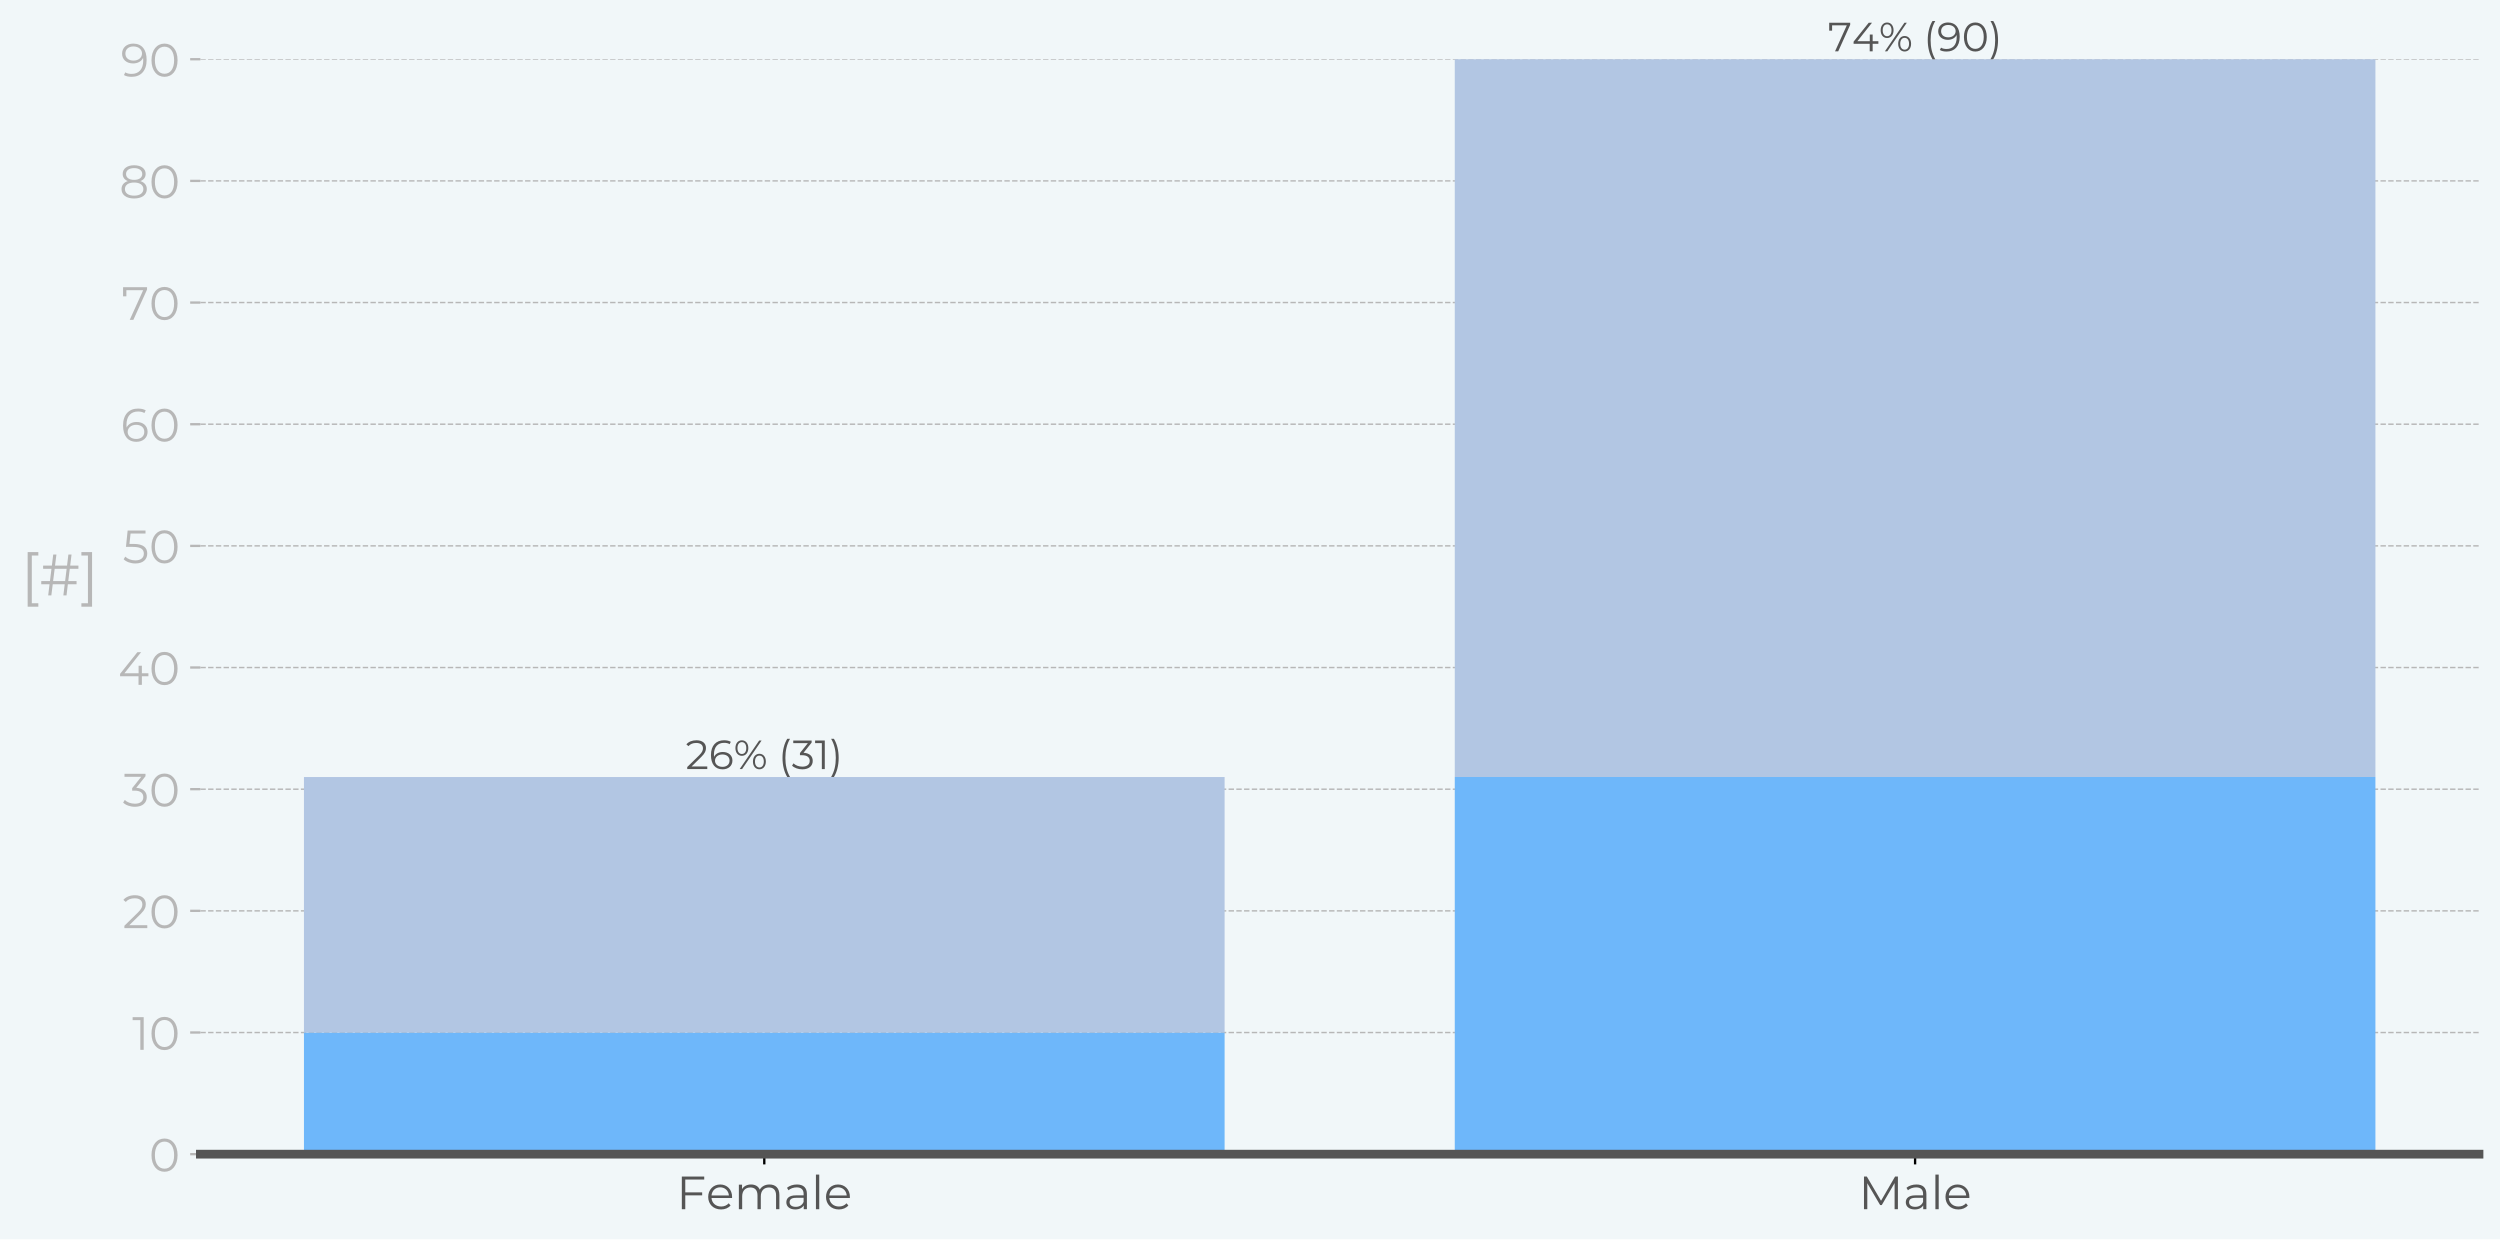
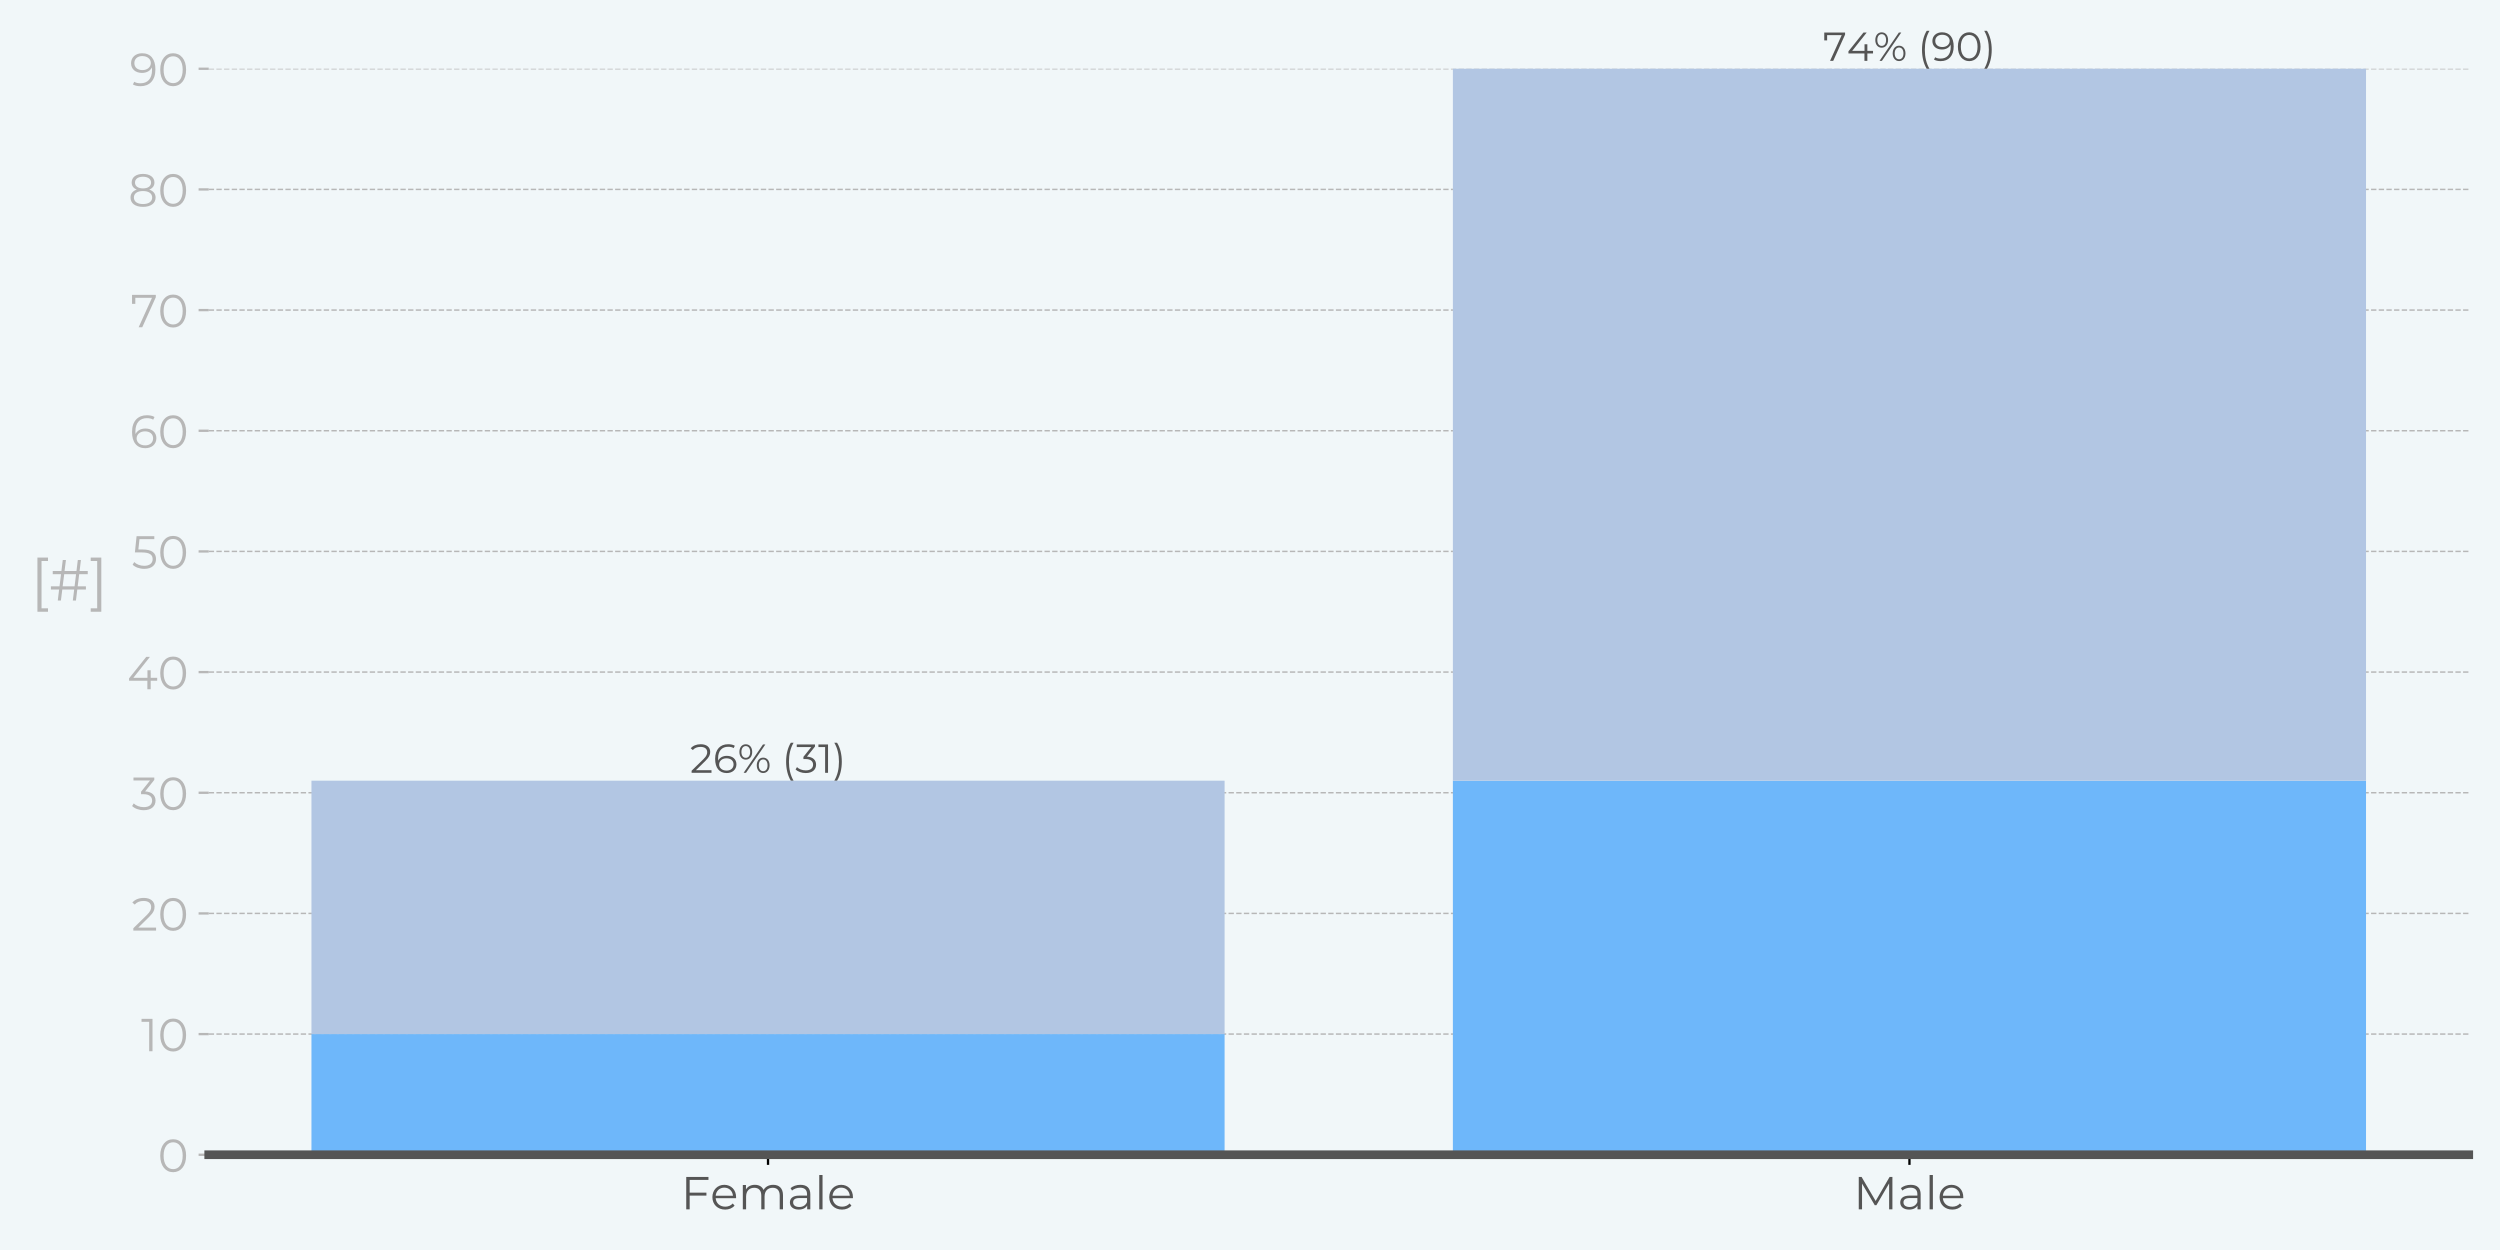
- <svg xmlns="http://www.w3.org/2000/svg" xmlns:xlink="http://www.w3.org/1999/xlink" width="856.951pt" height="424.803pt" viewBox="0 0 856.951 424.803" version="1.1">
+ <svg xmlns="http://www.w3.org/2000/svg" xmlns:xlink="http://www.w3.org/1999/xlink" width="864pt" height="432pt" viewBox="0 0 864 432" version="1.1">
  <defs>
    <style type="text/css">*{stroke-linejoin: round; stroke-linecap: butt}</style>
  </defs>
  <g id="figure_1">
    <g id="patch_1">
-       <path d="M -0 424.803  L 856.951 424.803  L 856.951 0  L -0 0  z " style="fill: #f1f7f9" />
+       <path d="M 0 432  L 864 432  L 864 0  L 0 0  z " style="fill: #f1f7f9" />
    </g>
    <g id="axes_1">
      <g id="patch_2">
-         <path d="M 68.686 395.625  L 849.751 395.625  L 849.751 20.305  L 68.686 20.305  z " style="fill: #f1f7f9" />
+         <path d="M 72.135 399.08  L 853.2 399.08  L 853.2 23.76  L 72.135 23.76  z " style="fill: #f1f7f9" />
      </g>
      <g id="matplotlib.axis_1">
        <g id="xtick_1">
          <g id="line2d_1">
            <defs>
-               <path id="m1765113257" d="M 0 0  L 0 3.5  " style="stroke: #000000; stroke-width: 0.8" />
+               <path id="m73e4743b8a" d="M 0 0  L 0 3.5  " style="stroke: #000000; stroke-width: 0.8" />
            </defs>
            <g>
-               <use xlink:href="#m1765113257" x="261.98" y="395.625" style="stroke: #000000; stroke-width: 0.8" />
+               <use xlink:href="#m73e4743b8a" x="265.429" y="399.08" style="stroke: #000000; stroke-width: 0.8" />
            </g>
          </g>
          <g id="text_1">
-             <g style="fill: #555555" transform="translate(231.8914 414.4978)scale(0.16 -0.16)">
+             <g style="fill: #555555" transform="translate(235.3401 417.9525)scale(0.16 -0.16)">
              <defs>
                <path id="Montserrat-Regular-46" d="M 3802 4070  L 3802 4480  L 730 4480  L 730 0  L 1203 0  L 1203 1901  L 3520 1901  L 3520 2310  L 1203 2310  L 1203 4070  L 3802 4070  z " transform="scale(0.015625)" />
                <path id="Montserrat-Regular-65" d="M 3571 1683  C 3571 2694 2886 3392 1939 3392  C 992 3392 294 2682 294 1683  C 294 685 1011 -32 2061 -32  C 2592 -32 3059 160 3360 518  L 3104 813  C 2848 518 2483 371 2074 371  C 1338 371 800 838 749 1542  L 3565 1542  C 3565 1594 3571 1645 3571 1683  z M 1939 3002  C 2598 3002 3078 2541 3136 1882  L 749 1882  C 806 2541 1286 3002 1939 3002  z " transform="scale(0.015625)" />
                <path id="Montserrat-Regular-6d" d="M 4832 3392  C 4224 3392 3744 3117 3501 2682  C 3296 3155 2861 3392 2304 3392  C 1741 3392 1306 3155 1069 2752  L 1069 3366  L 634 3366  L 634 0  L 1088 0  L 1088 1766  C 1088 2534 1530 2982 2214 2982  C 2829 2982 3187 2618 3187 1907  L 3187 0  L 3642 0  L 3642 1766  C 3642 2534 4077 2982 4768 2982  C 5376 2982 5734 2618 5734 1907  L 5734 0  L 6189 0  L 6189 1952  C 6189 2918 5651 3392 4832 3392  z " transform="scale(0.015625)" />
                <path id="Montserrat-Regular-61" d="M 1811 3392  C 1280 3392 781 3226 442 2938  L 646 2598  C 922 2842 1331 2995 1766 2995  C 2394 2995 2720 2682 2720 2106  L 2720 1901  L 1651 1901  C 685 1901 352 1466 352 947  C 352 365 819 -32 1581 -32  C 2138 -32 2534 179 2739 525  L 2739 0  L 3174 0  L 3174 2086  C 3174 2957 2682 3392 1811 3392  z M 1651 326  C 1114 326 800 570 800 960  C 800 1306 1011 1562 1664 1562  L 2720 1562  L 2720 1011  C 2541 570 2163 326 1651 326  z " transform="scale(0.015625)" />
                <path id="Montserrat-Regular-6c" d="M 634 0  L 1088 0  L 1088 4749  L 634 4749  L 634 0  z " transform="scale(0.015625)" />
              </defs>
              <use xlink:href="#Montserrat-Regular-46" />
              <use xlink:href="#Montserrat-Regular-65" x="63.3" />
              <use xlink:href="#Montserrat-Regular-6d" x="123.7" />
              <use xlink:href="#Montserrat-Regular-61" x="229.8" />
              <use xlink:href="#Montserrat-Regular-6c" x="288.8" />
              <use xlink:href="#Montserrat-Regular-65" x="315.7" />
            </g>
          </g>
        </g>
        <g id="xtick_2">
          <g id="line2d_2">
            <g>
-               <use xlink:href="#m1765113257" x="656.457" y="395.625" style="stroke: #000000; stroke-width: 0.8" />
+               <use xlink:href="#m73e4743b8a" x="659.906" y="399.08" style="stroke: #000000; stroke-width: 0.8" />
            </g>
          </g>
          <g id="text_2">
-             <g style="fill: #555555" transform="translate(637.1124 414.4978)scale(0.16 -0.16)">
+             <g style="fill: #555555" transform="translate(640.5611 417.9525)scale(0.16 -0.16)">
              <defs>
                <path id="Montserrat-Regular-4d" d="M 4992 4480  L 3066 1158  L 1120 4480  L 730 4480  L 730 0  L 1184 0  L 1184 3565  L 2944 570  L 3168 570  L 4928 3584  L 4928 0  L 5382 0  L 5382 4480  L 4992 4480  z " transform="scale(0.015625)" />
              </defs>
              <use xlink:href="#Montserrat-Regular-4d" />
              <use xlink:href="#Montserrat-Regular-61" x="95.5" />
              <use xlink:href="#Montserrat-Regular-6c" x="154.5" />
              <use xlink:href="#Montserrat-Regular-65" x="181.4" />
            </g>
          </g>
        </g>
      </g>
      <g id="matplotlib.axis_2">
        <g id="ytick_1">
          <g id="line2d_3">
-             <path d="M 68.686 395.625  L 849.751 395.625  " clip-path="url(#p9862df2fd5)" style="fill: none; stroke-dasharray: 1.85,0.8; stroke-dashoffset: 0; stroke: #b7b7b7; stroke-width: 0.5" />
+             <path d="M 72.135 399.08  L 853.2 399.08  " clip-path="url(#p9ca021af6c)" style="fill: none; stroke-dasharray: 1.85,0.8; stroke-dashoffset: 0; stroke: #b7b7b7; stroke-width: 0.5" />
          </g>
          <g id="line2d_4">
            <defs>
-               <path id="mbf6ed7a813" d="M 0 0  L -3.5 0  " style="stroke: #b7b7b7; stroke-width: 0.8" />
+               <path id="maa786175f7" d="M 0 0  L -3.5 0  " style="stroke: #b7b7b7; stroke-width: 0.8" />
            </defs>
            <g>
-               <use xlink:href="#mbf6ed7a813" x="68.686" y="395.625" style="fill: #b7b7b7; stroke: #b7b7b7; stroke-width: 0.8" />
+               <use xlink:href="#maa786175f7" x="72.135" y="399.08" style="fill: #b7b7b7; stroke: #b7b7b7; stroke-width: 0.8" />
            </g>
          </g>
          <g id="text_3">
-             <g style="fill: #b7b7b7" transform="translate(51.09375 401.5616)scale(0.16 -0.16)">
+             <g style="fill: #b7b7b7" transform="translate(54.5425 405.0163)scale(0.16 -0.16)">
              <defs>
                <path id="Montserrat-Regular-30" d="M 2118 -38  C 3155 -38 3910 813 3910 2240  C 3910 3667 3155 4518 2118 4518  C 1082 4518 333 3667 333 2240  C 333 813 1082 -38 2118 -38  z M 2118 384  C 1338 384 800 1043 800 2240  C 800 3437 1338 4096 2118 4096  C 2899 4096 3437 3437 3437 2240  C 3437 1043 2899 384 2118 384  z " transform="scale(0.015625)" />
              </defs>
              <use xlink:href="#Montserrat-Regular-30" />
            </g>
          </g>
        </g>
        <g id="ytick_2">
          <g id="line2d_5">
-             <path d="M 68.686 353.923  L 849.751 353.923  " clip-path="url(#p9862df2fd5)" style="fill: none; stroke-dasharray: 1.85,0.8; stroke-dashoffset: 0; stroke: #b7b7b7; stroke-width: 0.5" />
+             <path d="M 72.135 357.378  L 853.2 357.378  " clip-path="url(#p9ca021af6c)" style="fill: none; stroke-dasharray: 1.85,0.8; stroke-dashoffset: 0; stroke: #b7b7b7; stroke-width: 0.5" />
          </g>
          <g id="line2d_6">
            <g>
-               <use xlink:href="#mbf6ed7a813" x="68.686" y="353.923" style="fill: #b7b7b7; stroke: #b7b7b7; stroke-width: 0.8" />
+               <use xlink:href="#maa786175f7" x="72.135" y="357.378" style="fill: #b7b7b7; stroke: #b7b7b7; stroke-width: 0.8" />
            </g>
          </g>
          <g id="text_4">
-             <g style="fill: #b7b7b7" transform="translate(45.31875 359.8593)scale(0.16 -0.16)">
+             <g style="fill: #b7b7b7" transform="translate(48.7675 363.314)scale(0.16 -0.16)">
              <defs>
                <path id="Montserrat-Regular-31" d="M 58 4480  L 58 4070  L 1114 4070  L 1114 0  L 1574 0  L 1574 4480  L 58 4480  z " transform="scale(0.015625)" />
              </defs>
              <use xlink:href="#Montserrat-Regular-31" />
              <use xlink:href="#Montserrat-Regular-30" x="36.1" />
            </g>
          </g>
        </g>
        <g id="ytick_3">
          <g id="line2d_7">
-             <path d="M 68.686 312.221  L 849.751 312.221  " clip-path="url(#p9862df2fd5)" style="fill: none; stroke-dasharray: 1.85,0.8; stroke-dashoffset: 0; stroke: #b7b7b7; stroke-width: 0.5" />
+             <path d="M 72.135 315.676  L 853.2 315.676  " clip-path="url(#p9ca021af6c)" style="fill: none; stroke-dasharray: 1.85,0.8; stroke-dashoffset: 0; stroke: #b7b7b7; stroke-width: 0.5" />
          </g>
          <g id="line2d_8">
            <g>
-               <use xlink:href="#mbf6ed7a813" x="68.686" y="312.221" style="fill: #b7b7b7; stroke: #b7b7b7; stroke-width: 0.8" />
+               <use xlink:href="#maa786175f7" x="72.135" y="315.676" style="fill: #b7b7b7; stroke: #b7b7b7; stroke-width: 0.8" />
            </g>
          </g>
          <g id="text_5">
-             <g style="fill: #b7b7b7" transform="translate(42.00625 318.1571)scale(0.16 -0.16)">
+             <g style="fill: #b7b7b7" transform="translate(45.455 321.6118)scale(0.16 -0.16)">
              <defs>
                <path id="Montserrat-Regular-32" d="M 928 410  L 2451 1907  C 3053 2496 3187 2880 3187 3309  C 3187 4058 2611 4518 1702 4518  C 1018 4518 461 4288 115 3878  L 442 3597  C 736 3936 1139 4096 1664 4096  C 2349 4096 2714 3776 2714 3258  C 2714 2950 2618 2650 2112 2150  L 250 326  L 250 0  L 3392 0  L 3392 410  L 928 410  z " transform="scale(0.015625)" />
              </defs>
              <use xlink:href="#Montserrat-Regular-32" />
              <use xlink:href="#Montserrat-Regular-30" x="56.8" />
            </g>
          </g>
        </g>
        <g id="ytick_4">
          <g id="line2d_9">
-             <path d="M 68.686 270.519  L 849.751 270.519  " clip-path="url(#p9862df2fd5)" style="fill: none; stroke-dasharray: 1.85,0.8; stroke-dashoffset: 0; stroke: #b7b7b7; stroke-width: 0.5" />
+             <path d="M 72.135 273.973  L 853.2 273.973  " clip-path="url(#p9ca021af6c)" style="fill: none; stroke-dasharray: 1.85,0.8; stroke-dashoffset: 0; stroke: #b7b7b7; stroke-width: 0.5" />
          </g>
          <g id="line2d_10">
            <g>
-               <use xlink:href="#mbf6ed7a813" x="68.686" y="270.519" style="fill: #b7b7b7; stroke: #b7b7b7; stroke-width: 0.8" />
+               <use xlink:href="#maa786175f7" x="72.135" y="273.973" style="fill: #b7b7b7; stroke: #b7b7b7; stroke-width: 0.8" />
            </g>
          </g>
          <g id="text_6">
-             <g style="fill: #b7b7b7" transform="translate(42.06875 276.4549)scale(0.16 -0.16)">
+             <g style="fill: #b7b7b7" transform="translate(45.5175 279.9096)scale(0.16 -0.16)">
              <defs>
                <path id="Montserrat-Regular-33" d="M 1856 2560  L 3123 4154  L 3123 4480  L 243 4480  L 243 4070  L 2534 4070  L 1293 2515  L 1293 2176  L 1613 2176  C 2445 2176 2822 1824 2822 1286  C 2822 730 2413 384 1670 384  C 1088 384 570 602 282 902  L 58 538  C 403 186 1024 -38 1670 -38  C 2752 -38 3296 538 3296 1286  C 3296 2003 2816 2509 1856 2560  z " transform="scale(0.015625)" />
              </defs>
              <use xlink:href="#Montserrat-Regular-33" />
              <use xlink:href="#Montserrat-Regular-30" x="56.4" />
            </g>
          </g>
        </g>
        <g id="ytick_5">
          <g id="line2d_11">
-             <path d="M 68.686 228.816  L 849.751 228.816  " clip-path="url(#p9862df2fd5)" style="fill: none; stroke-dasharray: 1.85,0.8; stroke-dashoffset: 0; stroke: #b7b7b7; stroke-width: 0.5" />
+             <path d="M 72.135 232.271  L 853.2 232.271  " clip-path="url(#p9ca021af6c)" style="fill: none; stroke-dasharray: 1.85,0.8; stroke-dashoffset: 0; stroke: #b7b7b7; stroke-width: 0.5" />
          </g>
          <g id="line2d_12">
            <g>
-               <use xlink:href="#mbf6ed7a813" x="68.686" y="228.816" style="fill: #b7b7b7; stroke: #b7b7b7; stroke-width: 0.8" />
+               <use xlink:href="#maa786175f7" x="72.135" y="232.271" style="fill: #b7b7b7; stroke: #b7b7b7; stroke-width: 0.8" />
            </g>
          </g>
          <g id="text_7">
-             <g style="fill: #b7b7b7" transform="translate(40.51875 234.7527)scale(0.16 -0.16)">
+             <g style="fill: #b7b7b7" transform="translate(43.9675 238.2074)scale(0.16 -0.16)">
              <defs>
                <path id="Montserrat-Regular-34" d="M 4141 1587  L 3245 1587  L 3245 2624  L 2797 2624  L 2797 1587  L 851 1587  L 3142 4480  L 2630 4480  L 256 1510  L 256 1178  L 2784 1178  L 2784 0  L 3245 0  L 3245 1178  L 4141 1178  L 4141 1587  z " transform="scale(0.015625)" />
              </defs>
              <use xlink:href="#Montserrat-Regular-34" />
              <use xlink:href="#Montserrat-Regular-30" x="66.1" />
            </g>
          </g>
        </g>
        <g id="ytick_6">
          <g id="line2d_13">
-             <path d="M 68.686 187.114  L 849.751 187.114  " clip-path="url(#p9862df2fd5)" style="fill: none; stroke-dasharray: 1.85,0.8; stroke-dashoffset: 0; stroke: #b7b7b7; stroke-width: 0.5" />
+             <path d="M 72.135 190.569  L 853.2 190.569  " clip-path="url(#p9ca021af6c)" style="fill: none; stroke-dasharray: 1.85,0.8; stroke-dashoffset: 0; stroke: #b7b7b7; stroke-width: 0.5" />
          </g>
          <g id="line2d_14">
            <g>
-               <use xlink:href="#mbf6ed7a813" x="68.686" y="187.114" style="fill: #b7b7b7; stroke: #b7b7b7; stroke-width: 0.8" />
+               <use xlink:href="#maa786175f7" x="72.135" y="190.569" style="fill: #b7b7b7; stroke: #b7b7b7; stroke-width: 0.8" />
            </g>
          </g>
          <g id="text_8">
-             <g style="fill: #b7b7b7" transform="translate(42.03875 193.0505)scale(0.16 -0.16)">
+             <g style="fill: #b7b7b7" transform="translate(45.4875 196.5051)scale(0.16 -0.16)">
              <defs>
                <path id="Montserrat-Regular-35" d="M 1510 2643  L 934 2643  L 1088 4070  L 3136 4070  L 3136 4480  L 685 4480  L 454 2234  L 1408 2234  C 2547 2234 2906 1875 2906 1299  C 2906 755 2502 384 1741 384  C 1165 384 653 602 365 902  L 141 538  C 486 186 1101 -38 1747 -38  C 2842 -38 3373 557 3373 1318  C 3373 2112 2861 2643 1510 2643  z " transform="scale(0.015625)" />
              </defs>
              <use xlink:href="#Montserrat-Regular-35" />
              <use xlink:href="#Montserrat-Regular-30" x="56.6" />
            </g>
          </g>
        </g>
        <g id="ytick_7">
          <g id="line2d_15">
-             <path d="M 68.686 145.412  L 849.751 145.412  " clip-path="url(#p9862df2fd5)" style="fill: none; stroke-dasharray: 1.85,0.8; stroke-dashoffset: 0; stroke: #b7b7b7; stroke-width: 0.5" />
+             <path d="M 72.135 148.867  L 853.2 148.867  " clip-path="url(#p9ca021af6c)" style="fill: none; stroke-dasharray: 1.85,0.8; stroke-dashoffset: 0; stroke: #b7b7b7; stroke-width: 0.5" />
          </g>
          <g id="line2d_16">
            <g>
-               <use xlink:href="#mbf6ed7a813" x="68.686" y="145.412" style="fill: #b7b7b7; stroke: #b7b7b7; stroke-width: 0.8" />
+               <use xlink:href="#maa786175f7" x="72.135" y="148.867" style="fill: #b7b7b7; stroke: #b7b7b7; stroke-width: 0.8" />
            </g>
          </g>
          <g id="text_9">
-             <g style="fill: #b7b7b7" transform="translate(41.34875 151.3482)scale(0.16 -0.16)">
+             <g style="fill: #b7b7b7" transform="translate(44.7975 154.8029)scale(0.16 -0.16)">
              <defs>
                <path id="Montserrat-Regular-36" d="M 2189 2682  C 1568 2682 1043 2406 819 1914  C 806 2048 800 2176 800 2278  C 800 3494 1421 4115 2387 4115  C 2720 4115 3027 4058 3258 3904  L 3443 4275  C 3162 4448 2784 4518 2381 4518  C 1165 4518 333 3725 333 2202  C 333 787 979 -38 2170 -38  C 3040 -38 3699 499 3699 1338  C 3699 2157 3078 2682 2189 2682  z M 2150 352  C 1376 352 966 819 966 1312  C 966 1869 1434 2291 2118 2291  C 2810 2291 3245 1914 3245 1325  C 3245 730 2797 352 2150 352  z " transform="scale(0.015625)" />
              </defs>
              <use xlink:href="#Montserrat-Regular-36" />
              <use xlink:href="#Montserrat-Regular-30" x="60.9" />
            </g>
          </g>
        </g>
        <g id="ytick_8">
          <g id="line2d_17">
-             <path d="M 68.686 103.71  L 849.751 103.71  " clip-path="url(#p9862df2fd5)" style="fill: none; stroke-dasharray: 1.85,0.8; stroke-dashoffset: 0; stroke: #b7b7b7; stroke-width: 0.5" />
+             <path d="M 72.135 107.164  L 853.2 107.164  " clip-path="url(#p9ca021af6c)" style="fill: none; stroke-dasharray: 1.85,0.8; stroke-dashoffset: 0; stroke: #b7b7b7; stroke-width: 0.5" />
          </g>
          <g id="line2d_18">
            <g>
-               <use xlink:href="#mbf6ed7a813" x="68.686" y="103.71" style="fill: #b7b7b7; stroke: #b7b7b7; stroke-width: 0.8" />
+               <use xlink:href="#maa786175f7" x="72.135" y="107.164" style="fill: #b7b7b7; stroke: #b7b7b7; stroke-width: 0.8" />
            </g>
          </g>
          <g id="text_10">
-             <g style="fill: #b7b7b7" transform="translate(41.66875 109.646)scale(0.16 -0.16)">
+             <g style="fill: #b7b7b7" transform="translate(45.1175 113.1007)scale(0.16 -0.16)">
              <defs>
                <path id="Montserrat-Regular-37" d="M 205 4480  L 205 3232  L 659 3232  L 659 4070  L 2963 4070  L 1120 0  L 1619 0  L 3494 4154  L 3494 4480  L 205 4480  z " transform="scale(0.015625)" />
              </defs>
              <use xlink:href="#Montserrat-Regular-37" />
              <use xlink:href="#Montserrat-Regular-30" x="58.9" />
            </g>
          </g>
        </g>
        <g id="ytick_9">
          <g id="line2d_19">
-             <path d="M 68.686 62.008  L 849.751 62.008  " clip-path="url(#p9862df2fd5)" style="fill: none; stroke-dasharray: 1.85,0.8; stroke-dashoffset: 0; stroke: #b7b7b7; stroke-width: 0.5" />
+             <path d="M 72.135 65.462  L 853.2 65.462  " clip-path="url(#p9ca021af6c)" style="fill: none; stroke-dasharray: 1.85,0.8; stroke-dashoffset: 0; stroke: #b7b7b7; stroke-width: 0.5" />
          </g>
          <g id="line2d_20">
            <g>
-               <use xlink:href="#mbf6ed7a813" x="68.686" y="62.008" style="fill: #b7b7b7; stroke: #b7b7b7; stroke-width: 0.8" />
+               <use xlink:href="#maa786175f7" x="72.135" y="65.462" style="fill: #b7b7b7; stroke: #b7b7b7; stroke-width: 0.8" />
            </g>
          </g>
          <g id="text_11">
-             <g style="fill: #b7b7b7" transform="translate(40.88625 67.94379)scale(0.16 -0.16)">
+             <g style="fill: #b7b7b7" transform="translate(44.335 71.39847)scale(0.16 -0.16)">
              <defs>
                <path id="Montserrat-Regular-38" d="M 2899 2349  C 3360 2528 3616 2867 3616 3334  C 3616 4064 2982 4518 2035 4518  C 1088 4518 467 4064 467 3334  C 467 2867 717 2528 1171 2349  C 614 2163 307 1786 307 1248  C 307 454 960 -38 2035 -38  C 3104 -38 3776 454 3776 1248  C 3776 1779 3462 2163 2899 2349  z M 928 3322  C 928 3821 1357 4128 2035 4128  C 2707 4128 3149 3821 3149 3315  C 3149 2829 2733 2515 2035 2515  C 1338 2515 928 2829 928 3322  z M 2035 352  C 1242 352 774 698 774 1254  C 774 1805 1242 2150 2035 2150  C 2829 2150 3302 1805 3302 1254  C 3302 698 2829 352 2035 352  z " transform="scale(0.015625)" />
              </defs>
              <use xlink:href="#Montserrat-Regular-38" />
              <use xlink:href="#Montserrat-Regular-30" x="63.8" />
            </g>
          </g>
        </g>
        <g id="ytick_10">
          <g id="line2d_21">
-             <path d="M 68.686 20.305  L 849.751 20.305  " clip-path="url(#p9862df2fd5)" style="fill: none; stroke-dasharray: 1.85,0.8; stroke-dashoffset: 0; stroke: #b7b7b7; stroke-width: 0.5" />
+             <path d="M 72.135 23.76  L 853.2 23.76  " clip-path="url(#p9ca021af6c)" style="fill: none; stroke-dasharray: 1.85,0.8; stroke-dashoffset: 0; stroke: #b7b7b7; stroke-width: 0.5" />
          </g>
          <g id="line2d_22">
            <g>
-               <use xlink:href="#mbf6ed7a813" x="68.686" y="20.305" style="fill: #b7b7b7; stroke: #b7b7b7; stroke-width: 0.8" />
+               <use xlink:href="#maa786175f7" x="72.135" y="23.76" style="fill: #b7b7b7; stroke: #b7b7b7; stroke-width: 0.8" />
            </g>
          </g>
          <g id="text_12">
-             <g style="fill: #b7b7b7" transform="translate(41.34875 26.24156)scale(0.16 -0.16)">
+             <g style="fill: #b7b7b7" transform="translate(44.7975 29.69625)scale(0.16 -0.16)">
              <defs>
                <path id="Montserrat-Regular-39" d="M 1728 4518  C 858 4518 198 3981 198 3142  C 198 2323 819 1798 1709 1798  C 2330 1798 2854 2074 3078 2566  C 3091 2432 3098 2304 3098 2202  C 3098 986 2477 365 1510 365  C 1178 365 870 422 640 576  L 454 205  C 736 32 1114 -38 1517 -38  C 2733 -38 3565 755 3565 2278  C 3565 3693 2918 4518 1728 4518  z M 1779 2189  C 1088 2189 653 2566 653 3155  C 653 3750 1101 4128 1747 4128  C 2522 4128 2931 3661 2931 3168  C 2931 2611 2464 2189 1779 2189  z " transform="scale(0.015625)" />
              </defs>
              <use xlink:href="#Montserrat-Regular-39" />
              <use xlink:href="#Montserrat-Regular-30" x="60.9" />
            </g>
          </g>
        </g>
        <g id="text_13">
-           <g style="fill: #b7b7b7" transform="translate(7.2 204.0841)scale(0.2 -0.2)">
+           <g style="fill: #b7b7b7" transform="translate(10.64875 207.5387)scale(0.2 -0.2)">
            <defs>
              <path id="Montserrat-Regular-5b" d="M 730 -1242  L 1901 -1242  L 1901 -864  L 1184 -864  L 1184 4371  L 1901 4371  L 1901 4749  L 730 4749  L 730 -1242  z " transform="scale(0.015625)" />
              <path id="Montserrat-Regular-23" d="M 4262 2912  L 4262 3264  L 3360 3264  L 3507 4480  L 3162 4480  L 3014 3264  L 1696 3264  L 1850 4480  L 1498 4480  L 1350 3264  L 390 3264  L 390 2912  L 1306 2912  L 1139 1568  L 186 1568  L 186 1216  L 1094 1216  L 947 0  L 1293 0  L 1446 1216  L 2758 1216  L 2611 0  L 2957 0  L 3104 1216  L 4058 1216  L 4058 1568  L 3149 1568  L 3315 2912  L 4262 2912  z M 2803 1568  L 1485 1568  L 1658 2912  L 2970 2912  L 2803 1568  z " transform="scale(0.015625)" />
              <path id="Montserrat-Regular-5d" d="M 1306 -1242  L 1306 4749  L 134 4749  L 134 4371  L 851 4371  L 851 -864  L 134 -864  L 134 -1242  L 1306 -1242  z " transform="scale(0.015625)" />
            </defs>
            <use xlink:href="#Montserrat-Regular-5b" />
            <use xlink:href="#Montserrat-Regular-23" x="31.8" />
            <use xlink:href="#Montserrat-Regular-5d" x="101.4" />
          </g>
        </g>
      </g>
      <g id="patch_3">
-         <path d="M 104.189 395.625  L 419.771 395.625  L 419.771 353.923  L 104.189 353.923  z " clip-path="url(#p9862df2fd5)" style="fill: #6eb7fa" />
+         <path d="M 107.638 399.08  L 423.22 399.08  L 423.22 357.378  L 107.638 357.378  z " clip-path="url(#p9ca021af6c)" style="fill: #6eb7fa" />
      </g>
      <g id="patch_4">
-         <path d="M 498.666 395.625  L 814.248 395.625  L 814.248 266.348  L 498.666 266.348  z " clip-path="url(#p9862df2fd5)" style="fill: #6eb7fa" />
+         <path d="M 502.115 399.08  L 817.697 399.08  L 817.697 269.803  L 502.115 269.803  z " clip-path="url(#p9ca021af6c)" style="fill: #6eb7fa" />
      </g>
      <g id="patch_5">
-         <path d="M 104.189 353.923  L 419.771 353.923  L 419.771 266.348  L 104.189 266.348  z " clip-path="url(#p9862df2fd5)" style="fill: #b2c6e3" />
+         <path d="M 107.638 357.378  L 423.22 357.378  L 423.22 269.803  L 107.638 269.803  z " clip-path="url(#p9ca021af6c)" style="fill: #b2c6e3" />
      </g>
      <g id="patch_6">
-         <path d="M 498.666 266.348  L 814.248 266.348  L 814.248 20.305  L 498.666 20.305  z " clip-path="url(#p9862df2fd5)" style="fill: #b2c6e3" />
+         <path d="M 502.115 269.803  L 817.697 269.803  L 817.697 23.76  L 502.115 23.76  z " clip-path="url(#p9ca021af6c)" style="fill: #b2c6e3" />
      </g>
      <g id="text_14">
-         <g style="fill: #555555" transform="translate(235.0214 263.6315)scale(0.14 -0.14)">
+         <g style="fill: #555555" transform="translate(238.4701 267.0862)scale(0.14 -0.14)">
          <defs>
            <path id="Montserrat-Regular-25" d="M 1280 2080  C 1875 2080 2291 2560 2291 3296  C 2291 4032 1875 4512 1280 4512  C 678 4512 269 4026 269 3296  C 269 2566 678 2080 1280 2080  z M 934 0  L 1312 0  L 4371 4480  L 3994 4480  L 934 0  z M 1280 2368  C 858 2368 589 2720 589 3296  C 589 3872 858 4224 1280 4224  C 1696 4224 1971 3878 1971 3296  C 1971 2714 1696 2368 1280 2368  z M 4026 -32  C 4627 -32 5037 454 5037 1184  C 5037 1914 4627 2400 4026 2400  C 3430 2400 3014 1914 3014 1184  C 3014 454 3430 -32 4026 -32  z M 4026 256  C 3610 256 3334 602 3334 1184  C 3334 1766 3610 2112 4026 2112  C 4448 2112 4717 1760 4717 1184  C 4717 608 4448 256 4026 256  z " transform="scale(0.015625)" />
            <path id="Montserrat-Regular-20" transform="scale(0.015625)" />
            <path id="Montserrat-Regular-28" d="M 1408 -1242  L 1843 -1242  C 1338 -365 1114 614 1114 1754  C 1114 2893 1338 3872 1843 4749  L 1408 4749  C 934 3987 666 2931 666 1754  C 666 576 934 -467 1408 -1242  z " transform="scale(0.015625)" />
            <path id="Montserrat-Regular-29" d="M 691 -1242  C 1171 -467 1440 576 1440 1754  C 1440 2931 1171 3987 691 4749  L 256 4749  C 768 3872 992 2893 992 1754  C 992 614 768 -365 256 -1242  L 691 -1242  z " transform="scale(0.015625)" />
          </defs>
          <use xlink:href="#Montserrat-Regular-32" />
          <use xlink:href="#Montserrat-Regular-36" x="56.8" />
          <use xlink:href="#Montserrat-Regular-25" x="117.7" />
          <use xlink:href="#Montserrat-Regular-20" x="200.6" />
          <use xlink:href="#Montserrat-Regular-28" x="226.8" />
          <use xlink:href="#Montserrat-Regular-33" x="259.7" />
          <use xlink:href="#Montserrat-Regular-31" x="316.1" />
          <use xlink:href="#Montserrat-Regular-29" x="352.2" />
        </g>
      </g>
      <g id="text_15">
-         <g style="fill: #555555" transform="translate(626.5652 17.58844)scale(0.14 -0.14)">
+         <g style="fill: #555555" transform="translate(630.0139 21.04312)scale(0.14 -0.14)">
          <use xlink:href="#Montserrat-Regular-37" />
          <use xlink:href="#Montserrat-Regular-34" x="58.9" />
          <use xlink:href="#Montserrat-Regular-25" x="125" />
          <use xlink:href="#Montserrat-Regular-20" x="207.9" />
          <use xlink:href="#Montserrat-Regular-28" x="234.1" />
          <use xlink:href="#Montserrat-Regular-39" x="267" />
          <use xlink:href="#Montserrat-Regular-30" x="327.9" />
          <use xlink:href="#Montserrat-Regular-29" x="394.1" />
        </g>
      </g>
      <g id="line2d_23">
-         <path d="M 68.686 395.625  L 849.751 395.625  " style="fill: none; stroke: #555555; stroke-width: 3; stroke-linecap: square" />
+         <path d="M 72.135 399.08  L 853.2 399.08  " style="fill: none; stroke: #555555; stroke-width: 3; stroke-linecap: square" />
      </g>
    </g>
  </g>
  <defs>
-     <clipPath id="p9862df2fd5">
-       <rect x="68.686" y="20.305" width="781.065" height="375.32" />
+     <clipPath id="p9ca021af6c">
+       <rect x="72.135" y="23.76" width="781.065" height="375.32" />
    </clipPath>
  </defs>
</svg>
